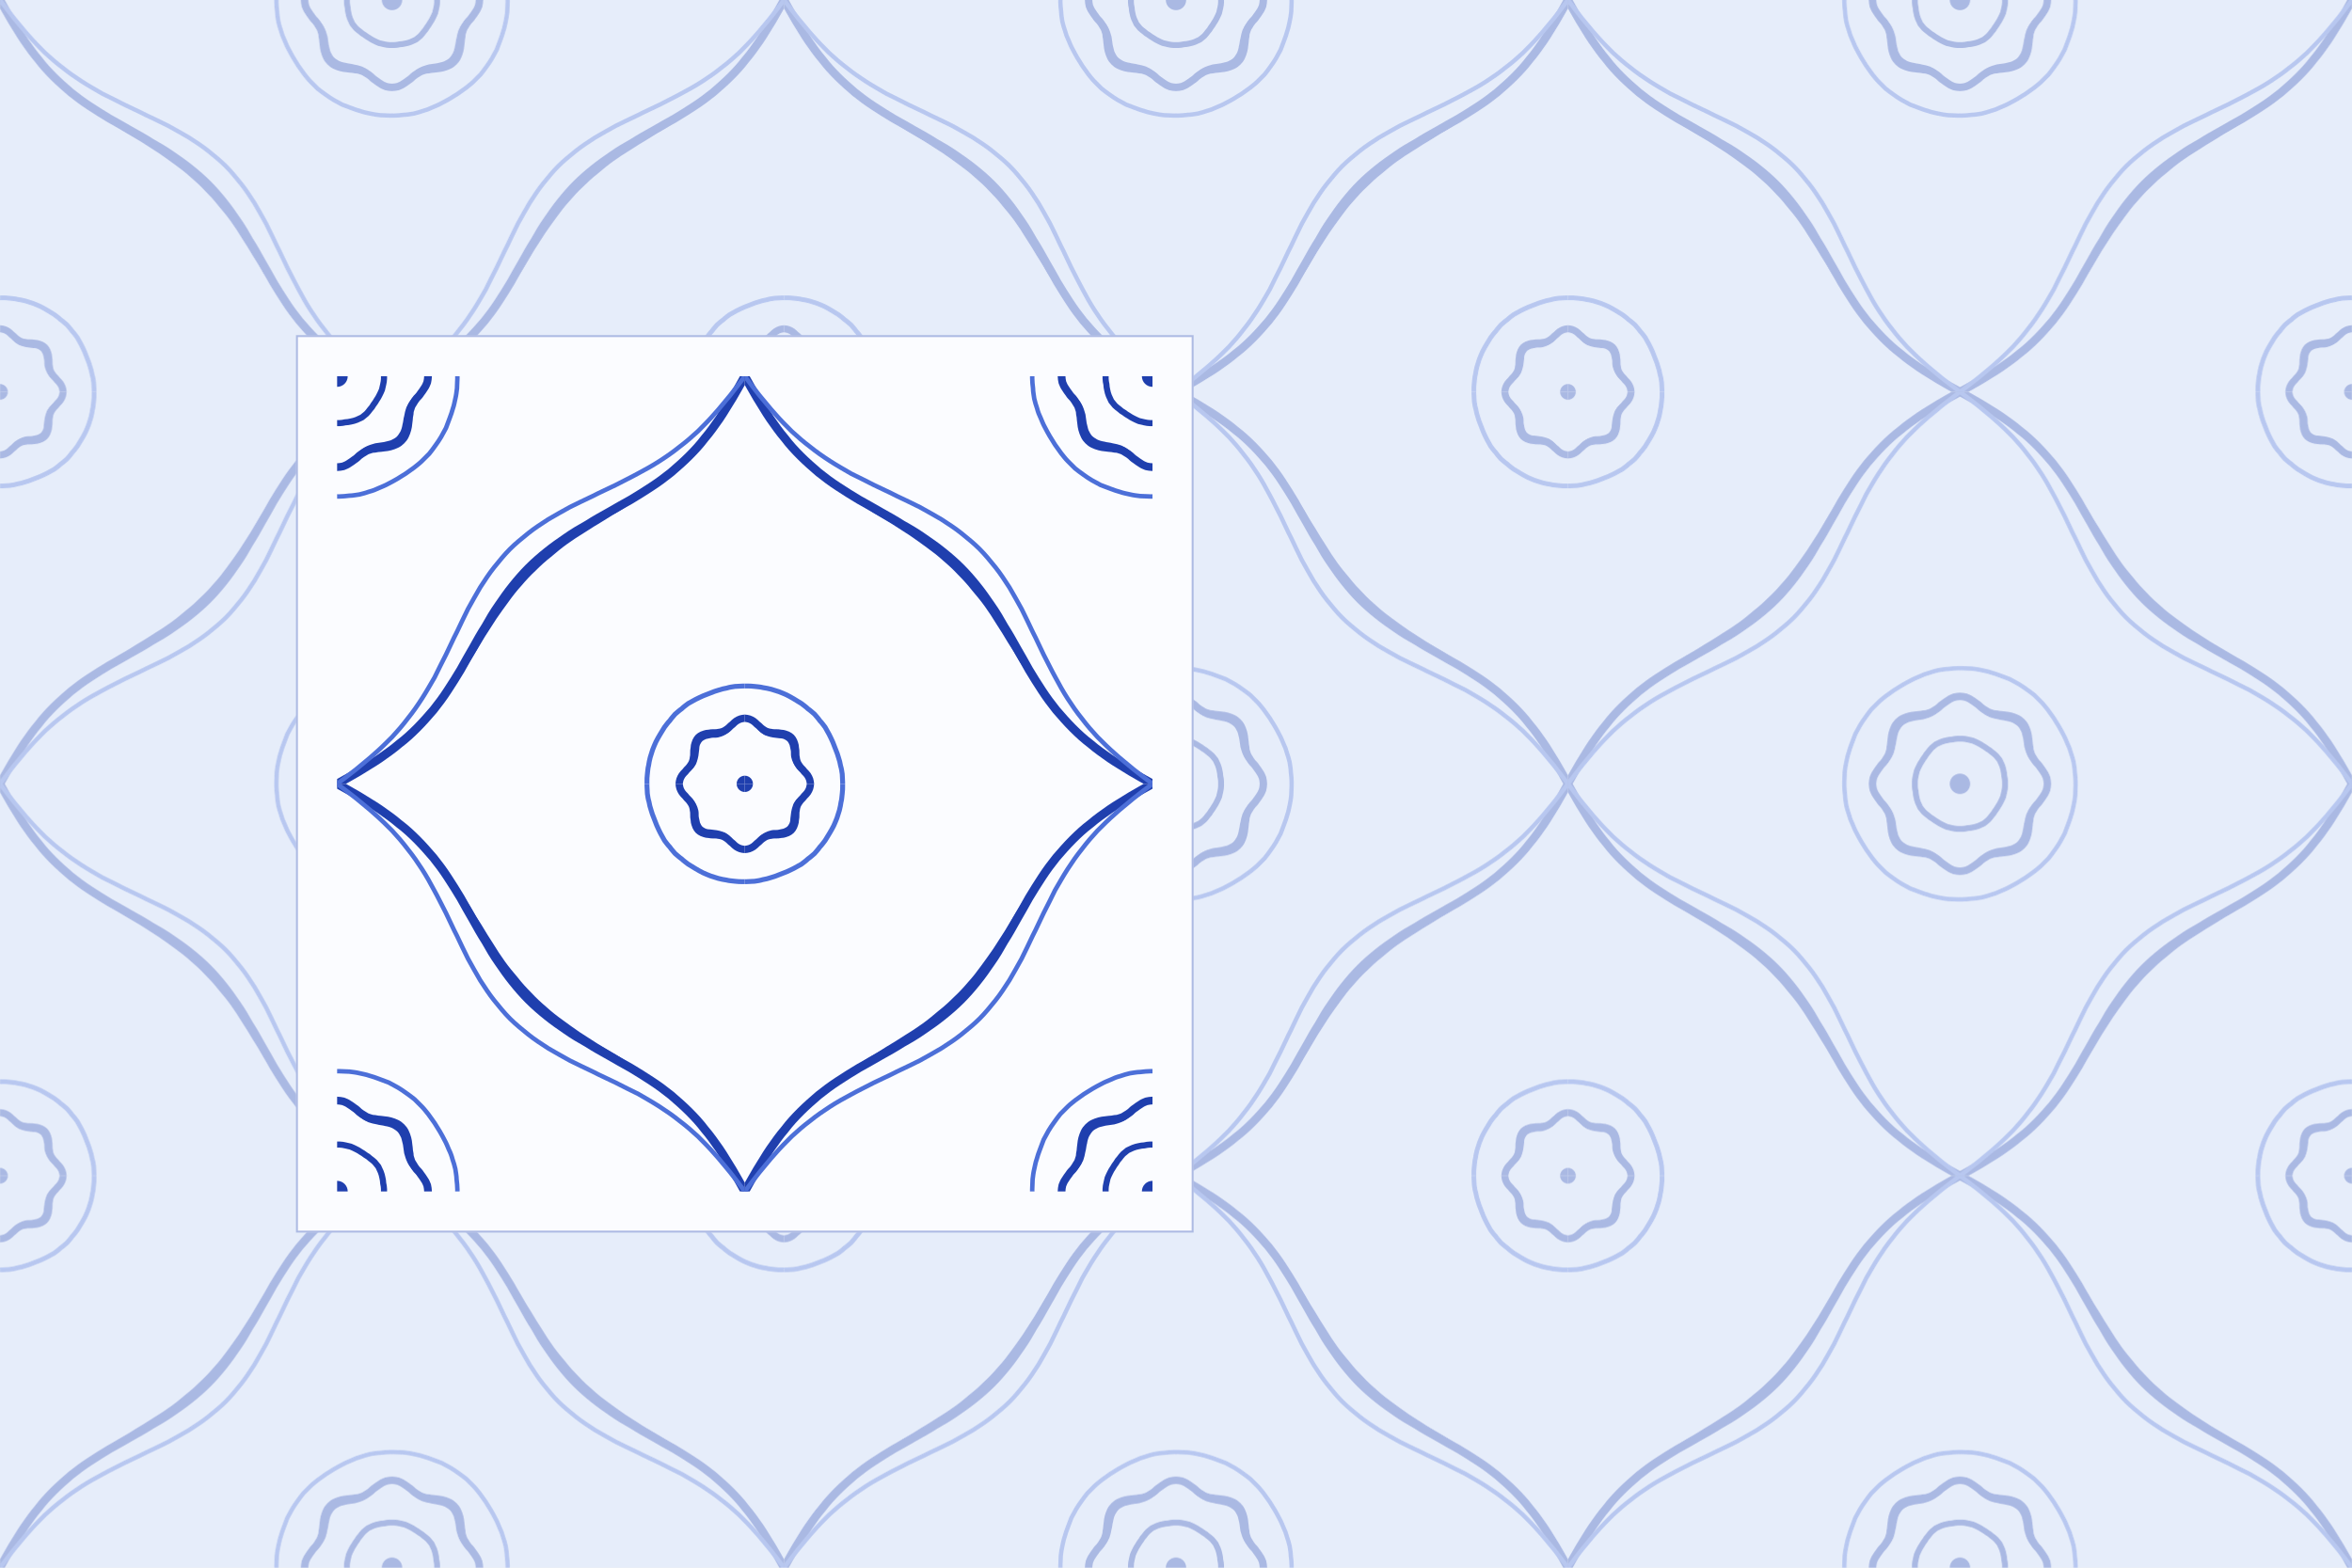
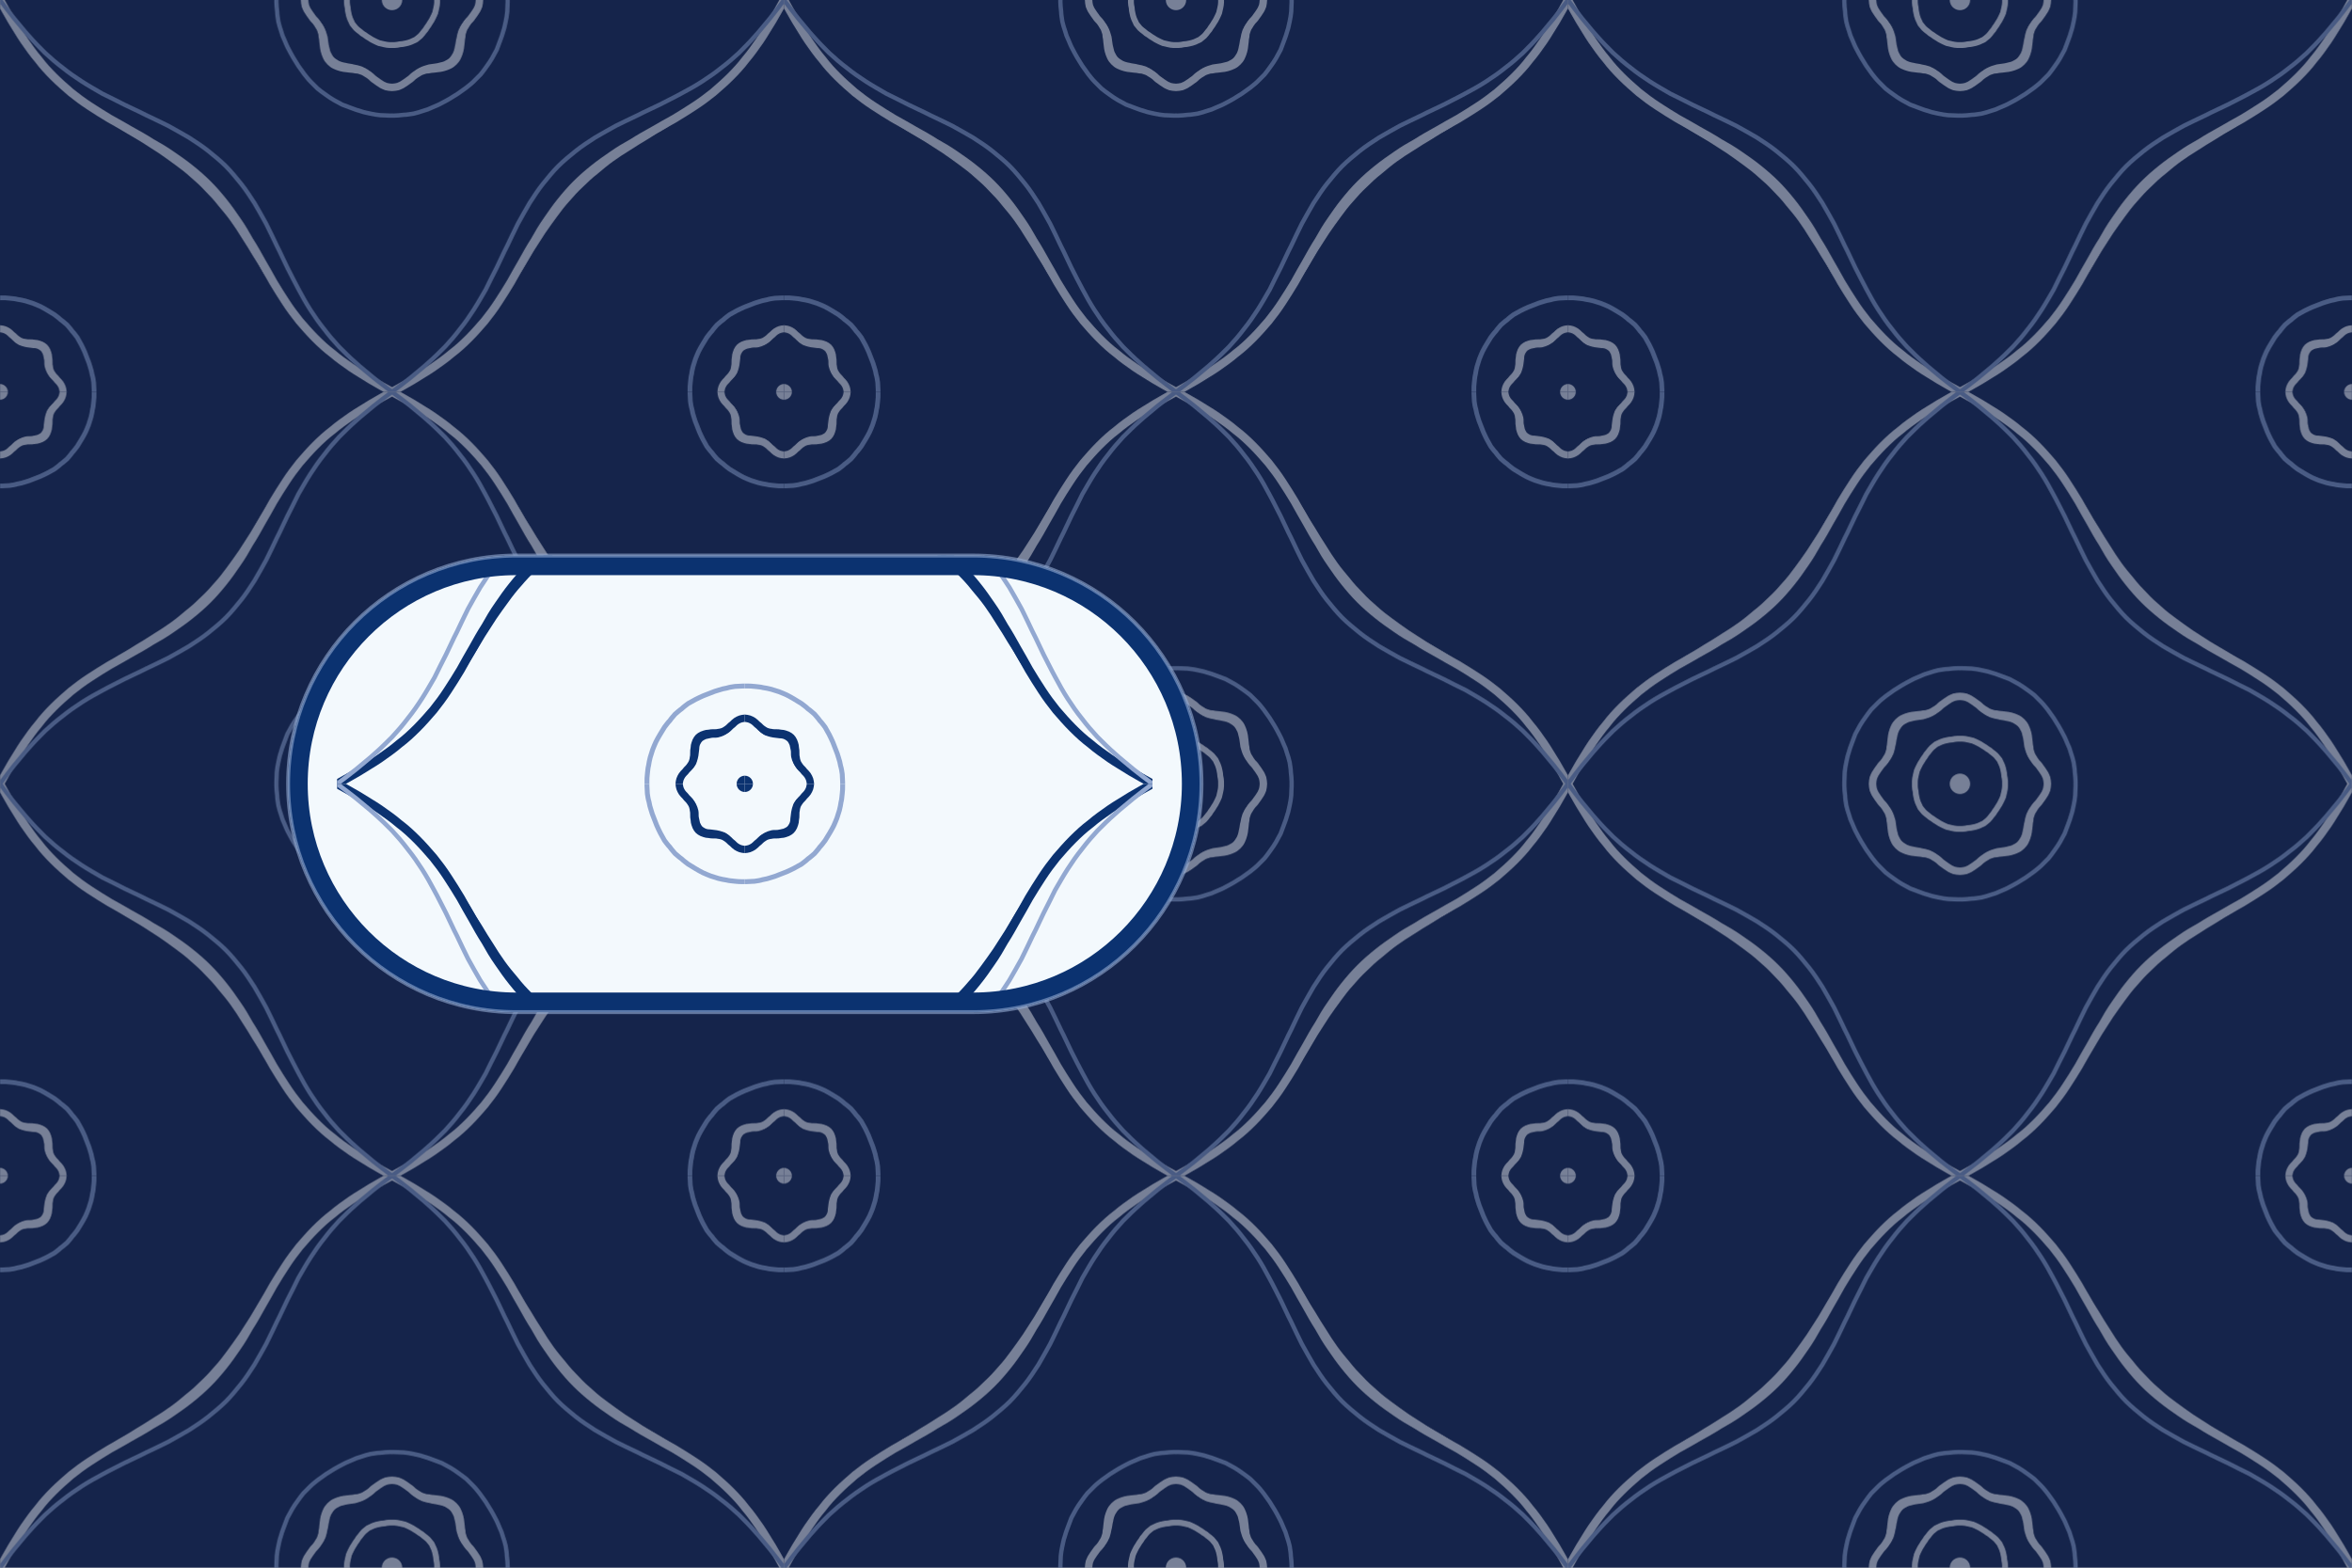
<svg xmlns="http://www.w3.org/2000/svg" viewBox="0 0 1200 800" width="1200" height="800">
  <defs>
    <symbol id="bg" viewBox="0 0 100 100">
      <g>
-         <g fill="none" stroke="#1F3FAE" stroke-linecap="round" stroke-linejoin="round">
+         <g fill="none" stroke="#FFFFFF" stroke-linecap="round" stroke-linejoin="round">
          <path d="M0 100C1.8 99 3.6 98 5.3 97C7 95.9 8.8 94.9 10.4 93.8C12.1 92.6 13.7 91.5 15.2 90.2C16.8 89 18.2 87.7 19.6 86.3C21 84.9 22.3 83.4 23.6 81.9C24.8 80.4 26 78.8 27.1 77.1C28.2 75.4 29.3 73.7 30.3 72C31.3 70.2 32.3 68.4 33.3 66.7C34.3 64.9 35.3 63.1 36.4 61.4C37.4 59.6 38.4 57.9 39.6 56.2C40.7 54.6 41.8 53 43.1 51.4C44.3 49.9 45.6 48.4 47 47C48.4 45.6 49.9 44.3 51.4 43.1C53 41.8 54.6 40.7 56.2 39.6C57.9 38.4 59.6 37.4 61.4 36.4C63.1 35.3 64.9 34.3 66.7 33.3C68.4 32.3 70.2 31.3 72 30.3C73.7 29.3 75.4 28.2 77.1 27.1C78.8 26 80.4 24.8 81.9 23.6C83.4 22.3 84.9 21 86.3 19.6C87.7 18.2 89 16.8 90.2 15.2C91.5 13.7 92.6 12.1 93.8 10.4C94.9 8.8 95.9 7 97 5.3C98 3.6 99 1.8 100 0" stroke-width="2.1" />
          <path d="M27.1 77.1C28.1 75.6 29.1 74.2 30 72.7C31 71.2 31.9 69.7 32.9 68.1C33.8 66.6 34.7 65.1 35.6 63.6C36.6 62.1 37.5 60.6 38.5 59.1C39.5 57.7 40.5 56.2 41.5 54.9C42.5 53.5 43.6 52.1 44.7 50.9C45.8 49.6 47 48.3 48.2 47.2C49.4 46 50.7 44.8 52 43.8C53.3 42.7 54.6 41.6 56 40.6C57.4 39.6 58.9 38.6 60.4 37.7C61.9 36.7 63.4 35.8 64.9 34.9C66.4 33.9 67.9 33 69.5 32.1C71 31.1 72.7 30 74 29.2C75.2 28.4 76.1 27.8 77.1 27.1" stroke-width="1.4" />
-           <path d="M0 100C1.6 98.8 3.2 97.6 4.7 96.4C6.2 95.1 7.8 93.9 9.2 92.6C10.7 91.3 12.1 89.9 13.5 88.5C14.8 87.1 16.1 85.6 17.3 84C18.6 82.4 19.7 80.8 20.8 79.1C21.9 77.4 22.9 75.6 23.9 73.9C24.8 72.1 25.7 70.2 26.7 68.3C27.6 66.5 28.4 64.6 29.4 62.7C30.3 60.8 31.2 58.9 32.1 57.1C33.1 55.3 34.1 53.5 35.1 51.8C36.2 50.1 37.3 48.4 38.5 46.9C39.8 45.3 41 43.8 42.4 42.4C43.8 41 45.3 39.8 46.9 38.5C48.4 37.3 50.1 36.2 51.8 35.1C53.5 34.1 55.3 33.1 57.1 32.1C58.9 31.2 60.8 30.3 62.7 29.4C64.6 28.4 66.5 27.6 68.3 26.7C70.2 25.7 72.1 24.8 73.9 23.8C75.6 22.9 77.4 21.9 79.1 20.8C80.8 19.7 82.4 18.6 84 17.3C85.6 16.1 87.1 14.8 88.5 13.5C89.9 12.1 91.3 10.7 92.6 9.2C93.9 7.8 95.1 6.2 96.4 4.7C97.6 3.2 98.8 1.6 100 0" stroke-width="1.1" stroke="#4C6FD8" />
+           <path d="M0 100C1.6 98.8 3.2 97.6 4.7 96.4C6.2 95.1 7.8 93.9 9.2 92.6C10.7 91.3 12.1 89.9 13.5 88.5C14.8 87.1 16.1 85.6 17.3 84C18.6 82.4 19.7 80.8 20.8 79.1C21.9 77.4 22.9 75.6 23.9 73.9C24.8 72.1 25.7 70.2 26.7 68.3C27.6 66.5 28.4 64.6 29.4 62.7C30.3 60.8 31.2 58.9 32.1 57.1C33.1 55.3 34.1 53.5 35.1 51.8C36.2 50.1 37.3 48.4 38.5 46.9C39.8 45.3 41 43.8 42.4 42.4C43.8 41 45.3 39.8 46.9 38.5C48.4 37.3 50.1 36.2 51.8 35.1C53.5 34.1 55.3 33.1 57.1 32.1C58.9 31.2 60.8 30.3 62.7 29.4C64.6 28.4 66.5 27.6 68.3 26.7C70.2 25.7 72.1 24.8 73.9 23.8C75.6 22.9 77.4 21.9 79.1 20.8C80.8 19.7 82.4 18.6 84 17.3C85.6 16.1 87.1 14.8 88.5 13.5C89.9 12.1 91.3 10.7 92.6 9.2C93.9 7.8 95.1 6.2 96.4 4.7C97.6 3.2 98.8 1.6 100 0" stroke-width="1.1" stroke="#92A8D1" />
          <path d="M11.5 -0.8C11.5 -0.3 11.5 0.1 11.5 0.6C11.5 1.1 11.4 1.5 11.3 2C11.2 2.5 11.1 2.9 11 3.3C10.8 3.8 10.6 4.2 10.4 4.6C10.2 5 10 5.4 9.7 5.8C9.5 6.2 9.2 6.6 8.9 7C8.7 7.4 8.4 7.8 8.1 8.1C7.8 8.5 7.5 8.9 7.2 9.2C6.8 9.5 6.5 9.8 6.1 10.1C5.7 10.3 5.2 10.5 4.8 10.7C4.3 10.9 3.9 11 3.4 11.1C2.9 11.2 2.5 11.3 2 11.3C1.5 11.4 1.1 11.5 0.6 11.5C0.1 11.5 -0.3 11.5 -0.8 11.5" stroke-width="1.5" />
          <path d="M22 -1.5C22.1 -1 22.3 -0.5 22.3 0C22.3 0.5 22.2 1 22.1 1.5C21.9 2 21.7 2.5 21.4 2.9C21.1 3.4 20.8 3.8 20.5 4.2C20.2 4.7 19.8 5.1 19.5 5.4C19.2 5.8 18.9 6.2 18.7 6.6C18.4 7 18.2 7.4 18.1 7.8C17.9 8.3 17.8 8.7 17.8 9.2C17.7 9.7 17.6 10.2 17.6 10.7C17.5 11.2 17.5 11.7 17.4 12.3C17.3 12.8 17.2 13.3 17 13.8C16.8 14.3 16.6 14.8 16.3 15.2C16 15.6 15.6 16 15.2 16.3C14.8 16.6 14.3 16.8 13.8 17C13.3 17.2 12.8 17.3 12.3 17.4C11.7 17.5 11.2 17.5 10.7 17.6C10.2 17.6 9.7 17.7 9.2 17.8C8.7 17.8 8.3 17.9 7.8 18.1C7.4 18.2 7 18.4 6.6 18.7C6.2 18.9 5.8 19.2 5.4 19.5C5.1 19.8 4.7 20.2 4.2 20.5C3.8 20.8 3.4 21.1 2.9 21.4C2.5 21.7 2 21.9 1.5 22.1C1 22.2 0.5 22.3 0 22.3C-0.5 22.3 -1 22.1 -1.5 22" stroke-width="1.9" />
          <path d="M21.4 2.9C21 3.5 20.5 4.1 20 4.6C19.6 5.2 19 5.6 18.6 6.2C18.2 6.7 17.9 7.3 17.6 7.9C17.4 8.5 17.2 9.2 17.1 9.9C16.9 10.5 16.9 11.3 16.7 11.9C16.6 12.6 16.4 13.3 16.1 13.9C15.8 14.4 15.5 14.9 15.1 15.3C14.7 15.7 14.1 16 13.5 16.3C13 16.5 12.3 16.6 11.6 16.8C10.9 16.9 10.1 17 9.5 17.1C8.8 17.3 8.1 17.5 7.5 17.8C6.9 18.1 6.4 18.4 5.9 18.9C5.4 19.3 4.8 19.9 4.3 20.3C3.8 20.7 3.4 21 2.9 21.4" stroke-width="1.33" />
-           <path d="M29.4 -2.1C29.5 -1.2 29.5 -0.4 29.5 0.5C29.5 1.3 29.4 2.1 29.4 3C29.3 3.8 29.2 4.7 29 5.5C28.8 6.3 28.7 7.1 28.4 7.9C28.2 8.7 27.9 9.5 27.6 10.3C27.3 11.1 27 11.9 26.7 12.7C26.3 13.4 25.9 14.2 25.5 14.9C25.1 15.6 24.6 16.3 24.1 17C23.6 17.7 23.1 18.4 22.6 19C22 19.6 21.4 20.2 20.8 20.8C20.2 21.4 19.5 21.9 18.9 22.4C18.2 22.9 17.5 23.4 16.8 23.9C16.1 24.3 15.4 24.8 14.7 25.2C14 25.6 13.3 26 12.5 26.4C11.8 26.8 11 27.1 10.3 27.4C9.5 27.8 8.7 28.1 7.9 28.3C7.1 28.6 6.3 28.8 5.5 29C4.7 29.1 3.8 29.3 3 29.3C2.1 29.4 1.3 29.5 0.5 29.5C-0.4 29.5 -1.2 29.5 -2.1 29.4" stroke-width="1.1" stroke="#4C6FD8" />
+           <path d="M29.4 -2.1C29.5 -1.2 29.5 -0.4 29.5 0.5C29.5 1.3 29.4 2.1 29.4 3C29.3 3.8 29.2 4.7 29 5.5C28.8 6.3 28.7 7.1 28.4 7.9C28.2 8.7 27.9 9.5 27.6 10.3C27.3 11.1 27 11.9 26.7 12.7C26.3 13.4 25.9 14.2 25.5 14.9C25.1 15.6 24.6 16.3 24.1 17C23.6 17.7 23.1 18.4 22.6 19C22 19.6 21.4 20.2 20.8 20.8C20.2 21.4 19.5 21.9 18.9 22.4C18.2 22.9 17.5 23.4 16.8 23.9C16.1 24.3 15.4 24.8 14.7 25.2C14 25.6 13.3 26 12.5 26.4C11.8 26.8 11 27.1 10.3 27.4C9.5 27.8 8.7 28.1 7.9 28.3C7.1 28.6 6.3 28.8 5.5 29C4.7 29.1 3.8 29.3 3 29.3C2.1 29.4 1.3 29.5 0.5 29.5C-0.4 29.5 -1.2 29.5 -2.1 29.4" stroke-width="1.1" stroke="#92A8D1" />
          <path d="M84.1 101.1C84 100.7 83.9 100.4 83.9 100C83.9 99.7 84 99.3 84.1 98.9C84.2 98.6 84.4 98.2 84.6 97.9C84.8 97.6 85.1 97.3 85.4 97C85.6 96.7 85.9 96.4 86.2 96.1C86.4 95.9 86.6 95.6 86.8 95.3C87 95 87.1 94.8 87.2 94.5C87.3 94.2 87.4 93.8 87.4 93.5C87.5 93.2 87.5 92.8 87.5 92.4C87.5 92 87.5 91.6 87.6 91.2C87.6 90.8 87.7 90.4 87.8 90.1C87.9 89.7 88.1 89.3 88.3 89C88.5 88.7 88.7 88.5 89 88.3C89.3 88.1 89.7 87.9 90.1 87.8C90.4 87.7 90.8 87.6 91.2 87.6C91.6 87.5 92 87.5 92.4 87.5C92.8 87.5 93.2 87.5 93.5 87.4C93.8 87.4 94.2 87.3 94.5 87.2C94.8 87.1 95 87 95.3 86.8C95.6 86.6 95.9 86.4 96.1 86.2C96.4 85.9 96.7 85.6 97 85.4C97.3 85.1 97.6 84.8 97.9 84.6C98.2 84.4 98.6 84.2 98.9 84.1C99.3 84 99.7 83.9 100 83.9C100.4 83.9 100.7 84 101.1 84.1" stroke-width="1.8" />
          <path d="M84.6 97.9C85 97.5 85.4 97.1 85.7 96.7C86.1 96.4 86.5 96.1 86.9 95.7C87.2 95.3 87.5 94.9 87.6 94.5C87.8 94 87.9 93.5 88 93C88.1 92.5 88.1 91.9 88.2 91.4C88.2 90.9 88.3 90.4 88.5 90C88.7 89.6 88.9 89.3 89.2 89C89.5 88.8 89.8 88.6 90.3 88.4C90.7 88.3 91.2 88.2 91.7 88.1C92.2 88 92.8 88.1 93.3 88C93.8 87.9 94.3 87.7 94.7 87.5C95.1 87.3 95.5 87 95.9 86.7C96.2 86.3 96.6 85.9 96.9 85.5C97.3 85.2 97.6 84.9 97.9 84.6" stroke-width="1.26" />
-           <path d="M76.1 101.7C76 101 76 100.3 76 99.6C76 98.9 76 98.3 76.1 97.6C76.2 96.9 76.2 96.2 76.4 95.5C76.5 94.9 76.6 94.2 76.8 93.5C77 92.9 77.2 92.2 77.4 91.6C77.7 90.9 77.9 90.3 78.2 89.7C78.5 89.1 78.9 88.4 79.2 87.9C79.6 87.3 79.9 86.7 80.3 86.1C80.7 85.6 81.1 85 81.6 84.5C82 83.9 82.5 83.4 82.9 82.9C83.4 82.5 83.9 82 84.5 81.6C85 81.1 85.6 80.7 86.1 80.3C86.7 80 87.3 79.6 87.9 79.3C88.5 79 89.1 78.7 89.8 78.4C90.4 78.2 91 77.9 91.6 77.7C92.3 77.4 92.9 77.2 93.6 77C94.2 76.8 94.9 76.6 95.6 76.5C96.2 76.3 96.9 76.2 97.6 76.1C98.3 76.1 98.9 76 99.6 76C100.3 76 101 76 101.7 76.1" stroke-width="1.2" stroke="#4C6FD8" />
+           <path d="M76.1 101.7C76 101 76 100.3 76 99.6C76 98.9 76 98.3 76.1 97.6C76.2 96.9 76.2 96.2 76.4 95.5C76.5 94.9 76.6 94.2 76.8 93.5C77 92.9 77.2 92.2 77.4 91.6C77.7 90.9 77.9 90.3 78.2 89.7C78.5 89.1 78.9 88.4 79.2 87.9C79.6 87.3 79.9 86.7 80.3 86.1C80.7 85.6 81.1 85 81.6 84.5C82 83.9 82.5 83.4 82.9 82.9C83.4 82.5 83.9 82 84.5 81.6C85 81.1 85.6 80.7 86.1 80.3C86.7 80 87.3 79.6 87.9 79.3C88.5 79 89.1 78.7 89.8 78.4C90.4 78.2 91 77.9 91.6 77.7C92.3 77.4 92.9 77.2 93.6 77C94.2 76.8 94.9 76.6 95.6 76.5C96.2 76.3 96.9 76.2 97.6 76.1C98.3 76.1 98.9 76 99.6 76C100.3 76 101 76 101.7 76.1" stroke-width="1.2" stroke="#92A8D1" />
        </g>
-         <g fill="#1F3FAE">
+         <g fill="#FFFFFF">
+           <circle cx="100" cy="100" r="2" />
+           <circle cx="0" cy="0" r="2.6" />
+         </g>
+       </g>
+     </symbol>
+     <symbol id="win" viewBox="0 0 100 100">
+       <g>
+         <g fill="none" stroke="#0B3270" stroke-linecap="round" stroke-linejoin="round">
+           <path d="M0 100C1.8 99 3.6 98 5.3 97C7 95.9 8.8 94.9 10.4 93.8C12.1 92.6 13.7 91.5 15.2 90.2C16.8 89 18.2 87.7 19.6 86.3C21 84.9 22.3 83.4 23.6 81.9C24.8 80.4 26 78.8 27.1 77.1C28.2 75.4 29.3 73.7 30.3 72C31.3 70.2 32.3 68.4 33.3 66.7C34.3 64.9 35.3 63.1 36.4 61.4C37.4 59.6 38.4 57.9 39.6 56.2C40.7 54.6 41.8 53 43.1 51.4C44.3 49.9 45.6 48.4 47 47C48.4 45.6 49.9 44.3 51.4 43.1C53 41.8 54.6 40.7 56.2 39.6C57.9 38.4 59.6 37.4 61.4 36.4C63.1 35.3 64.9 34.3 66.7 33.3C68.4 32.3 70.2 31.3 72 30.3C73.7 29.3 75.4 28.2 77.1 27.1C78.8 26 80.4 24.8 81.9 23.6C83.4 22.3 84.9 21 86.3 19.6C87.7 18.2 89 16.8 90.2 15.2C91.5 13.7 92.6 12.1 93.8 10.4C94.9 8.8 95.9 7 97 5.3C98 3.6 99 1.8 100 0" stroke-width="2.1" />
+           <path d="M27.1 77.1C28.1 75.6 29.1 74.2 30 72.7C31 71.2 31.9 69.7 32.9 68.1C33.8 66.6 34.7 65.1 35.6 63.6C36.6 62.1 37.5 60.6 38.5 59.1C39.5 57.7 40.5 56.2 41.5 54.9C42.5 53.5 43.6 52.1 44.7 50.9C45.8 49.6 47 48.3 48.2 47.2C49.4 46 50.7 44.8 52 43.8C53.3 42.7 54.6 41.6 56 40.6C57.4 39.6 58.9 38.6 60.4 37.7C61.9 36.7 63.4 35.8 64.9 34.9C66.4 33.9 67.9 33 69.5 32.1C71 31.1 72.7 30 74 29.2C75.2 28.4 76.1 27.8 77.1 27.1" stroke-width="1.4" />
+           <path d="M0 100C1.6 98.8 3.2 97.6 4.7 96.4C6.2 95.1 7.8 93.9 9.2 92.6C10.7 91.3 12.1 89.9 13.5 88.5C14.8 87.1 16.1 85.6 17.3 84C18.6 82.4 19.7 80.8 20.8 79.1C21.9 77.4 22.9 75.6 23.9 73.9C24.8 72.1 25.7 70.2 26.7 68.3C27.6 66.5 28.4 64.6 29.4 62.7C30.3 60.8 31.2 58.9 32.1 57.1C33.1 55.3 34.1 53.5 35.1 51.8C36.2 50.1 37.3 48.4 38.5 46.9C39.8 45.3 41 43.8 42.4 42.4C43.8 41 45.3 39.8 46.9 38.5C48.4 37.3 50.1 36.2 51.8 35.1C53.5 34.1 55.3 33.1 57.1 32.1C58.9 31.2 60.8 30.3 62.7 29.4C64.6 28.4 66.5 27.6 68.3 26.7C70.2 25.7 72.1 24.8 73.9 23.8C75.6 22.9 77.4 21.9 79.1 20.8C80.8 19.7 82.4 18.6 84 17.3C85.6 16.1 87.1 14.8 88.5 13.5C89.9 12.1 91.3 10.7 92.6 9.2C93.9 7.8 95.1 6.2 96.4 4.7C97.6 3.2 98.8 1.6 100 0" stroke-width="1.1" stroke="#92A8D1" />
+           <path d="M11.5 -0.8C11.5 -0.3 11.5 0.1 11.5 0.6C11.5 1.1 11.4 1.5 11.3 2C11.2 2.5 11.1 2.9 11 3.3C10.8 3.8 10.6 4.2 10.4 4.6C10.2 5 10 5.4 9.7 5.8C9.5 6.2 9.2 6.6 8.9 7C8.7 7.4 8.4 7.8 8.1 8.1C7.8 8.5 7.5 8.9 7.2 9.2C6.8 9.5 6.5 9.8 6.1 10.1C5.7 10.3 5.2 10.5 4.8 10.7C4.3 10.9 3.9 11 3.4 11.1C2.9 11.2 2.5 11.3 2 11.3C1.5 11.4 1.1 11.5 0.6 11.5C0.1 11.5 -0.3 11.5 -0.8 11.5" stroke-width="1.5" />
+           <path d="M22 -1.5C22.1 -1 22.3 -0.5 22.3 0C22.3 0.5 22.2 1 22.1 1.5C21.9 2 21.7 2.5 21.4 2.9C21.1 3.4 20.8 3.8 20.5 4.2C20.2 4.7 19.8 5.1 19.5 5.4C19.2 5.8 18.9 6.2 18.7 6.6C18.4 7 18.2 7.4 18.1 7.8C17.9 8.3 17.8 8.7 17.8 9.2C17.7 9.7 17.6 10.2 17.6 10.7C17.5 11.2 17.5 11.7 17.4 12.3C17.3 12.8 17.2 13.3 17 13.8C16.8 14.3 16.6 14.8 16.3 15.2C16 15.6 15.6 16 15.2 16.3C14.8 16.6 14.3 16.8 13.8 17C13.3 17.2 12.8 17.3 12.3 17.4C11.7 17.5 11.2 17.5 10.7 17.6C10.2 17.6 9.7 17.7 9.2 17.8C8.7 17.8 8.3 17.9 7.8 18.1C7.4 18.2 7 18.4 6.6 18.7C6.2 18.9 5.8 19.2 5.4 19.5C5.1 19.8 4.7 20.2 4.2 20.5C3.8 20.8 3.4 21.1 2.9 21.4C2.5 21.7 2 21.9 1.5 22.1C1 22.2 0.5 22.3 0 22.3C-0.5 22.3 -1 22.1 -1.5 22" stroke-width="1.9" />
+           <path d="M21.4 2.9C21 3.5 20.5 4.1 20 4.6C19.6 5.2 19 5.6 18.6 6.2C18.2 6.7 17.9 7.3 17.6 7.9C17.4 8.5 17.2 9.2 17.1 9.9C16.9 10.5 16.9 11.3 16.7 11.9C16.6 12.6 16.4 13.3 16.1 13.9C15.8 14.4 15.5 14.9 15.1 15.3C14.7 15.7 14.1 16 13.5 16.3C13 16.5 12.3 16.6 11.6 16.8C10.9 16.9 10.1 17 9.5 17.1C8.8 17.3 8.1 17.5 7.5 17.8C6.9 18.1 6.4 18.4 5.9 18.9C5.4 19.3 4.8 19.9 4.3 20.3C3.8 20.7 3.4 21 2.9 21.4" stroke-width="1.33" />
+           <path d="M29.4 -2.1C29.5 -1.2 29.5 -0.4 29.5 0.5C29.5 1.3 29.4 2.1 29.4 3C29.3 3.8 29.2 4.7 29 5.5C28.8 6.3 28.7 7.1 28.4 7.9C28.2 8.7 27.9 9.5 27.6 10.3C27.3 11.1 27 11.9 26.7 12.7C26.3 13.4 25.9 14.2 25.5 14.9C25.1 15.6 24.6 16.3 24.1 17C23.6 17.7 23.1 18.4 22.6 19C22 19.6 21.4 20.2 20.8 20.8C20.2 21.4 19.5 21.9 18.9 22.4C18.2 22.9 17.5 23.4 16.8 23.9C16.1 24.3 15.4 24.8 14.7 25.2C14 25.6 13.3 26 12.5 26.4C11.8 26.8 11 27.1 10.3 27.4C9.5 27.8 8.7 28.1 7.9 28.3C7.1 28.6 6.3 28.8 5.5 29C4.7 29.1 3.8 29.3 3 29.3C2.1 29.4 1.3 29.5 0.5 29.5C-0.4 29.5 -1.2 29.5 -2.1 29.4" stroke-width="1.1" stroke="#92A8D1" />
+           <path d="M84.1 101.1C84 100.7 83.9 100.4 83.9 100C83.9 99.7 84 99.3 84.1 98.9C84.2 98.6 84.4 98.2 84.6 97.9C84.8 97.6 85.1 97.3 85.4 97C85.6 96.7 85.9 96.4 86.2 96.1C86.4 95.9 86.6 95.6 86.8 95.3C87 95 87.1 94.8 87.2 94.5C87.3 94.2 87.4 93.8 87.4 93.5C87.5 93.2 87.5 92.8 87.5 92.4C87.5 92 87.5 91.6 87.6 91.2C87.6 90.8 87.7 90.4 87.8 90.1C87.9 89.7 88.1 89.3 88.3 89C88.5 88.7 88.7 88.5 89 88.3C89.3 88.1 89.7 87.9 90.1 87.8C90.4 87.7 90.8 87.6 91.2 87.6C91.6 87.5 92 87.5 92.4 87.5C92.8 87.5 93.2 87.5 93.5 87.4C93.8 87.4 94.2 87.3 94.5 87.2C94.8 87.1 95 87 95.3 86.8C95.6 86.6 95.9 86.4 96.1 86.2C96.4 85.9 96.7 85.6 97 85.4C97.3 85.1 97.6 84.8 97.9 84.6C98.2 84.4 98.6 84.2 98.9 84.1C99.3 84 99.7 83.9 100 83.9C100.4 83.9 100.7 84 101.1 84.1" stroke-width="1.8" />
+           <path d="M84.6 97.9C85 97.5 85.4 97.1 85.7 96.7C86.1 96.4 86.5 96.1 86.9 95.7C87.2 95.3 87.5 94.9 87.6 94.5C87.8 94 87.9 93.5 88 93C88.1 92.5 88.1 91.9 88.2 91.4C88.2 90.9 88.3 90.4 88.5 90C88.7 89.6 88.9 89.3 89.2 89C89.5 88.8 89.8 88.6 90.3 88.4C90.7 88.3 91.2 88.2 91.7 88.1C92.2 88 92.8 88.1 93.3 88C93.8 87.9 94.3 87.7 94.7 87.5C95.1 87.3 95.5 87 95.9 86.7C96.2 86.3 96.6 85.9 96.9 85.5C97.3 85.2 97.6 84.9 97.9 84.6" stroke-width="1.26" />
+           <path d="M76.1 101.7C76 101 76 100.3 76 99.6C76 98.9 76 98.3 76.1 97.6C76.2 96.9 76.2 96.2 76.4 95.5C76.5 94.9 76.6 94.2 76.8 93.5C77 92.9 77.2 92.2 77.4 91.6C77.7 90.9 77.9 90.3 78.2 89.7C78.5 89.1 78.9 88.4 79.2 87.9C79.6 87.3 79.9 86.7 80.3 86.1C80.7 85.6 81.1 85 81.6 84.5C82 83.9 82.5 83.4 82.9 82.9C83.4 82.5 83.9 82 84.5 81.6C85 81.1 85.6 80.7 86.1 80.3C86.7 80 87.3 79.6 87.9 79.3C88.5 79 89.1 78.7 89.8 78.4C90.4 78.2 91 77.9 91.6 77.7C92.3 77.4 92.9 77.2 93.6 77C94.2 76.8 94.9 76.6 95.6 76.5C96.2 76.3 96.9 76.2 97.6 76.1C98.3 76.1 98.9 76 99.6 76C100.3 76 101 76 101.7 76.1" stroke-width="1.2" stroke="#92A8D1" />
+         </g>
+         <g fill="#0B3270">
          <circle cx="100" cy="100" r="2" />
          <circle cx="0" cy="0" r="2.6" />
        </g>
      </g>
    </symbol>
    <pattern id="p" width="400" height="400" patternUnits="userSpaceOnUse" x="-200" y="0">
      <use href="#bg" x="0" y="0" width="200" height="200" />
      <use href="#bg" x="200" y="0" width="200" height="200" transform="rotate(90 300 100)" />
      <use href="#bg" x="0" y="200" width="200" height="200" transform="rotate(270 100 300)" />
      <use href="#bg" x="200" y="200" width="200" height="200" transform="rotate(180 300 300)" />
    </pattern>
  </defs>
-   <rect width="1200" height="800" fill="#E6EDFA" />
-   <rect width="1200" height="800" fill="url(#p)" opacity=".3" />
-   <rect x="151" y="171" width="458" height="458" fill="#FBFCFF" />
-   <use href="#bg" x="172" y="192" width="208" height="208" />
-   <use href="#bg" x="380" y="192" width="208" height="208" transform="rotate(90 484 296)" />
-   <use href="#bg" x="172" y="400" width="208" height="208" transform="rotate(270 276 504)" />
-   <use href="#bg" x="380" y="400" width="208" height="208" transform="rotate(180 484 504)" />
-   <rect x="151.5" y="171.5" width="457" height="457" fill="none" stroke="#1F3FAE" stroke-opacity=".35" />
+   <rect width="1200" height="800" fill="#15244B" />
+   <rect width="1200" height="800" fill="url(#p)" opacity=".42" />
+   <clipPath id="c">
+     <path d="M263.5 283.5H496.5A116.5 116.5 0 0 1 496.5 516.5H263.5A116.5 116.5 0 0 1 263.5 283.5Z" />
+   </clipPath>
+   <path d="M263.5 283.5H496.5A116.5 116.5 0 0 1 496.5 516.5H263.5A116.5 116.5 0 0 1 263.5 283.5Z" fill="#F3F9FD" />
+   <g clip-path="url(#c)">
+     <use href="#win" x="172" y="192" width="208" height="208" />
+     <use href="#win" x="380" y="192" width="208" height="208" transform="rotate(90 484 296)" />
+     <use href="#win" x="172" y="400" width="208" height="208" transform="rotate(270 276 504)" />
+     <use href="#win" x="380" y="400" width="208" height="208" transform="rotate(180 484 504)" />
+   </g>
+   <path d="M263.5 283.5H496.5A116.5 116.5 0 0 1 496.5 516.5H263.5A116.5 116.5 0 0 1 263.5 283.5Z" fill="none" stroke="#0B3270" stroke-width="20" clip-path="url(#c)" />
+   <path d="M263.5 283.5H496.5A116.5 116.5 0 0 1 496.5 516.5H263.5A116.5 116.5 0 0 1 263.5 283.5Z" fill="none" stroke="#92A8D1" stroke-opacity=".6" stroke-width="2" transform="translate(0 0)" />
</svg>
